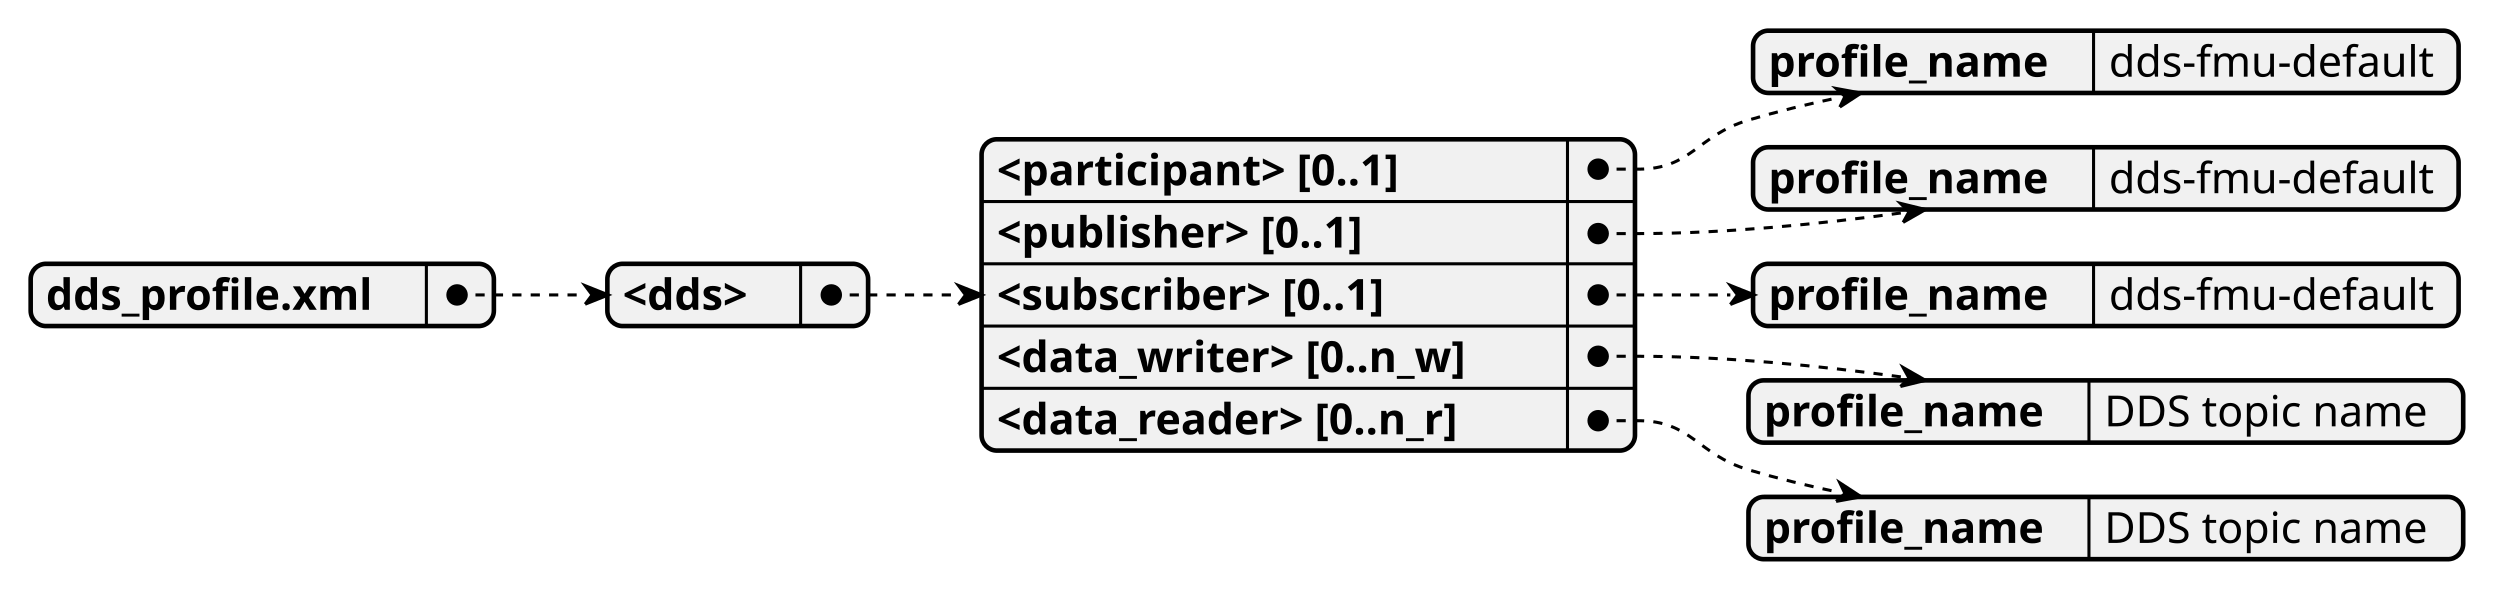
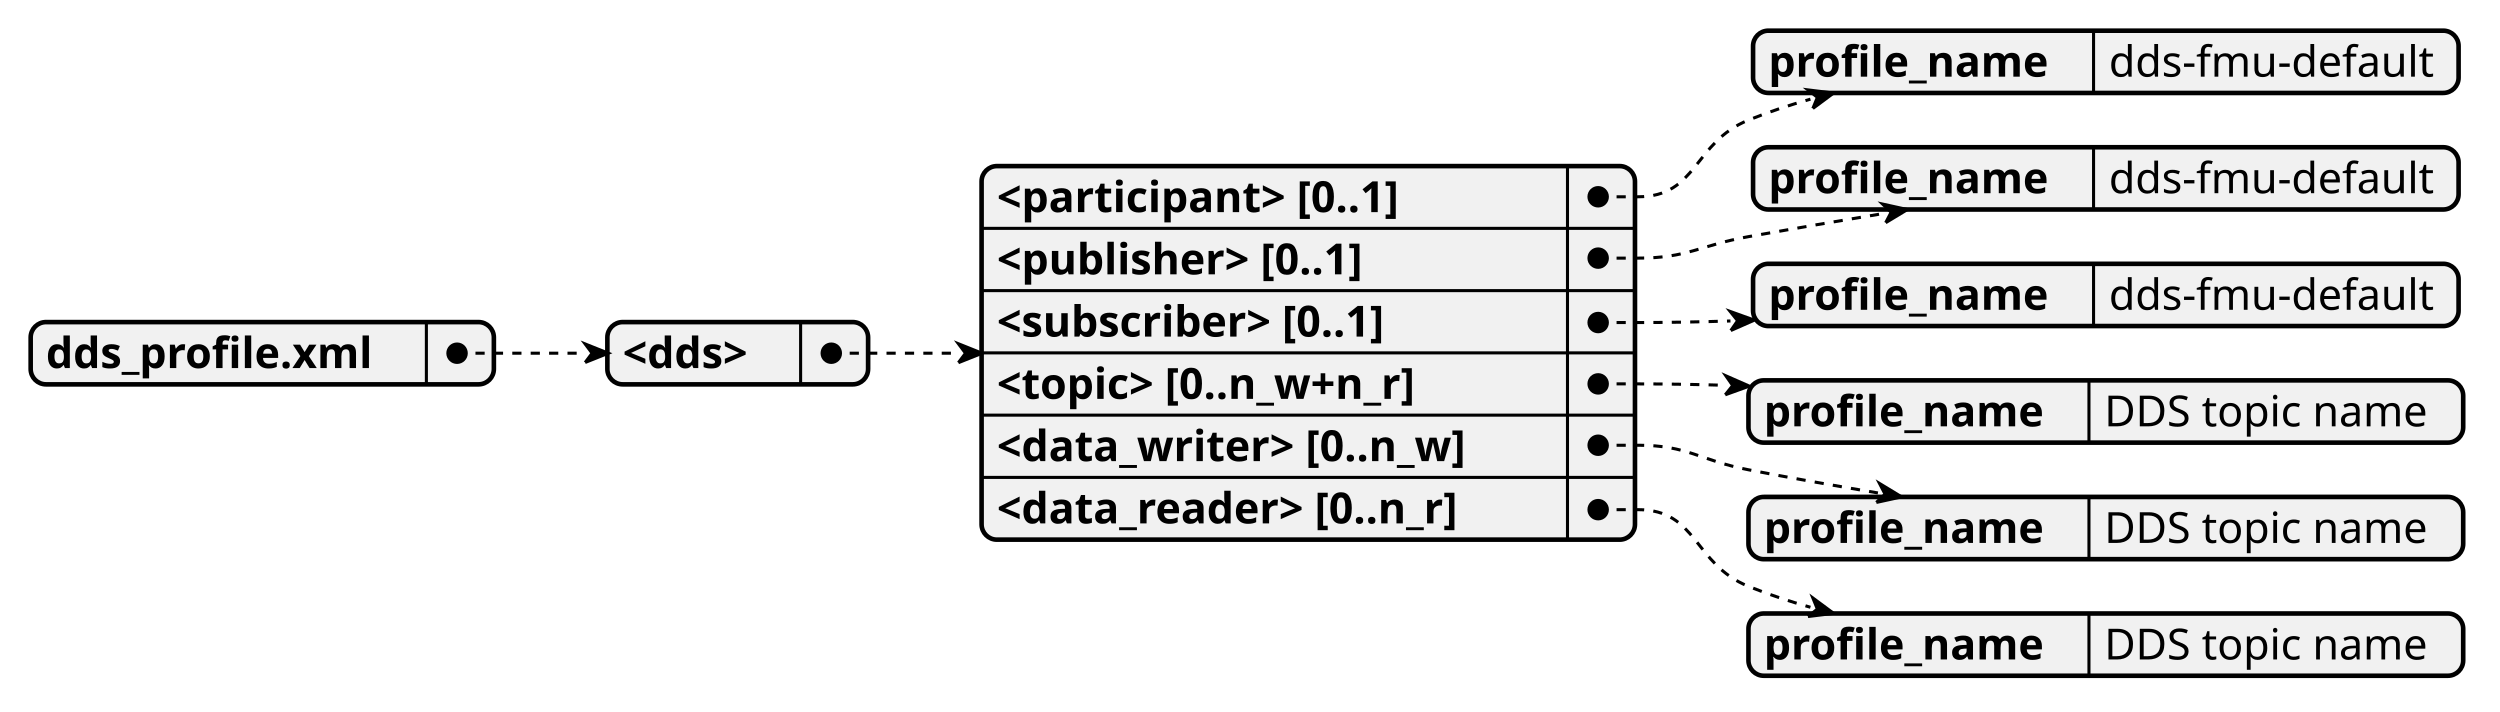
- <svg xmlns="http://www.w3.org/2000/svg" contentStyleType="text/css" height="194px" preserveAspectRatio="none" style="width:815px;height:194px;background:#FFFFFF;" version="1.1" viewBox="0 0 815 194" width="815px" zoomAndPan="magnify">
+ <svg xmlns="http://www.w3.org/2000/svg" contentStyleType="text/css" height="232px" preserveAspectRatio="none" style="width:815px;height:232px;background:#FFFFFF;" version="1.1" viewBox="0 0 815 232" width="815px" zoomAndPan="magnify">
  <defs />
  <g>
-     <rect fill="#F1F1F1" height="20.297" rx="5" ry="5" style="stroke:#F1F1F1;stroke-width:1.5;" width="151" x="10" y="86" />
-     <text fill="#000000" font-family="sans-serif" font-size="14" font-weight="bold" lengthAdjust="spacing" textLength="119" x="15" y="100.995">dds_profile.xml</text>
-     <text fill="#000000" font-family="sans-serif" font-size="14" lengthAdjust="spacing" textLength="12" x="144" y="100.995">   </text>
-     <line style="stroke:#000000;stroke-width:1.0;" x1="139" x2="139" y1="86" y2="106.297" />
-     <rect fill="none" height="20.297" rx="5" ry="5" style="stroke:#000000;stroke-width:1.5;" width="151" x="10" y="86" />
-     <rect fill="#F1F1F1" height="20.297" rx="5" ry="5" style="stroke:#F1F1F1;stroke-width:1.5;" width="85" x="198" y="86" />
-     <text fill="#000000" font-family="sans-serif" font-size="14" font-weight="bold" lengthAdjust="spacing" textLength="53" x="203" y="100.995">&lt;dds&gt;</text>
-     <text fill="#000000" font-family="sans-serif" font-size="14" lengthAdjust="spacing" textLength="12" x="266" y="100.995">   </text>
-     <line style="stroke:#000000;stroke-width:1.0;" x1="261" x2="261" y1="86" y2="106.297" />
-     <rect fill="none" height="20.297" rx="5" ry="5" style="stroke:#000000;stroke-width:1.5;" width="85" x="198" y="86" />
-     <rect fill="#F1F1F1" height="101.484" rx="5" ry="5" style="stroke:#F1F1F1;stroke-width:1.5;" width="213" x="320" y="45.406" />
-     <text fill="#000000" font-family="sans-serif" font-size="14" font-weight="bold" lengthAdjust="spacing" textLength="155" x="325" y="60.401">&lt;participant&gt; [0..1]</text>
-     <text fill="#000000" font-family="sans-serif" font-size="14" lengthAdjust="spacing" textLength="12" x="516" y="60.401">   </text>
-     <line style="stroke:#000000;stroke-width:1.0;" x1="511" x2="511" y1="45.406" y2="65.703" />
-     <line style="stroke:#000000;stroke-width:1.0;" x1="320" x2="533" y1="65.703" y2="65.703" />
-     <text fill="#000000" font-family="sans-serif" font-size="14" font-weight="bold" lengthAdjust="spacing" textLength="145" x="325" y="80.698">&lt;publisher&gt; [0..1]</text>
-     <text fill="#000000" font-family="sans-serif" font-size="14" lengthAdjust="spacing" textLength="12" x="516" y="80.698">   </text>
-     <line style="stroke:#000000;stroke-width:1.0;" x1="511" x2="511" y1="65.703" y2="86" />
-     <line style="stroke:#000000;stroke-width:1.0;" x1="320" x2="533" y1="86" y2="86" />
-     <text fill="#000000" font-family="sans-serif" font-size="14" font-weight="bold" lengthAdjust="spacing" textLength="156" x="325" y="100.995">&lt;subscriber&gt; [0..1]</text>
-     <text fill="#000000" font-family="sans-serif" font-size="14" lengthAdjust="spacing" textLength="12" x="516" y="100.995">   </text>
-     <line style="stroke:#000000;stroke-width:1.0;" x1="511" x2="511" y1="86" y2="106.297" />
-     <line style="stroke:#000000;stroke-width:1.0;" x1="320" x2="533" y1="106.297" y2="106.297" />
-     <text fill="#000000" font-family="sans-serif" font-size="14" font-weight="bold" lengthAdjust="spacing" textLength="181" x="325" y="121.292">&lt;data_writer&gt; [0..n_w]</text>
-     <text fill="#000000" font-family="sans-serif" font-size="14" lengthAdjust="spacing" textLength="12" x="516" y="121.292">   </text>
-     <line style="stroke:#000000;stroke-width:1.0;" x1="511" x2="511" y1="106.297" y2="126.594" />
-     <line style="stroke:#000000;stroke-width:1.0;" x1="320" x2="533" y1="126.594" y2="126.594" />
-     <text fill="#000000" font-family="sans-serif" font-size="14" font-weight="bold" lengthAdjust="spacing" textLength="179" x="325" y="141.589">&lt;data_reader&gt; [0..n_r]</text>
-     <text fill="#000000" font-family="sans-serif" font-size="14" lengthAdjust="spacing" textLength="12" x="516" y="141.589">   </text>
-     <line style="stroke:#000000;stroke-width:1.0;" x1="511" x2="511" y1="126.594" y2="146.891" />
-     <rect fill="none" height="101.484" rx="5" ry="5" style="stroke:#000000;stroke-width:1.5;" width="213" x="320" y="45.406" />
+     <rect fill="#F1F1F1" height="20.297" rx="5" ry="5" style="stroke:#F1F1F1;stroke-width:1.5;" width="151" x="10" y="105" />
+     <text fill="#000000" font-family="sans-serif" font-size="14" font-weight="bold" lengthAdjust="spacing" textLength="119" x="15" y="119.995">dds_profile.xml</text>
+     <text fill="#000000" font-family="sans-serif" font-size="14" lengthAdjust="spacing" textLength="12" x="144" y="119.995">   </text>
+     <line style="stroke:#000000;stroke-width:1.0;" x1="139" x2="139" y1="105" y2="125.297" />
+     <rect fill="none" height="20.297" rx="5" ry="5" style="stroke:#000000;stroke-width:1.5;" width="151" x="10" y="105" />
+     <rect fill="#F1F1F1" height="20.297" rx="5" ry="5" style="stroke:#F1F1F1;stroke-width:1.5;" width="85" x="198" y="105" />
+     <text fill="#000000" font-family="sans-serif" font-size="14" font-weight="bold" lengthAdjust="spacing" textLength="53" x="203" y="119.995">&lt;dds&gt;</text>
+     <text fill="#000000" font-family="sans-serif" font-size="14" lengthAdjust="spacing" textLength="12" x="266" y="119.995">   </text>
+     <line style="stroke:#000000;stroke-width:1.0;" x1="261" x2="261" y1="105" y2="125.297" />
+     <rect fill="none" height="20.297" rx="5" ry="5" style="stroke:#000000;stroke-width:1.5;" width="85" x="198" y="105" />
+     <rect fill="#F1F1F1" height="121.781" rx="5" ry="5" style="stroke:#F1F1F1;stroke-width:1.5;" width="213" x="320" y="54.148" />
+     <text fill="#000000" font-family="sans-serif" font-size="14" font-weight="bold" lengthAdjust="spacing" textLength="155" x="325" y="69.144">&lt;participant&gt; [0..1]</text>
+     <text fill="#000000" font-family="sans-serif" font-size="14" lengthAdjust="spacing" textLength="12" x="516" y="69.144">   </text>
+     <line style="stroke:#000000;stroke-width:1.0;" x1="511" x2="511" y1="54.148" y2="74.445" />
+     <line style="stroke:#000000;stroke-width:1.0;" x1="320" x2="533" y1="74.445" y2="74.445" />
+     <text fill="#000000" font-family="sans-serif" font-size="14" font-weight="bold" lengthAdjust="spacing" textLength="145" x="325" y="89.44">&lt;publisher&gt; [0..1]</text>
+     <text fill="#000000" font-family="sans-serif" font-size="14" lengthAdjust="spacing" textLength="12" x="516" y="89.44">   </text>
+     <line style="stroke:#000000;stroke-width:1.0;" x1="511" x2="511" y1="74.445" y2="94.742" />
+     <line style="stroke:#000000;stroke-width:1.0;" x1="320" x2="533" y1="94.742" y2="94.742" />
+     <text fill="#000000" font-family="sans-serif" font-size="14" font-weight="bold" lengthAdjust="spacing" textLength="156" x="325" y="109.737">&lt;subscriber&gt; [0..1]</text>
+     <text fill="#000000" font-family="sans-serif" font-size="14" lengthAdjust="spacing" textLength="12" x="516" y="109.737">   </text>
+     <line style="stroke:#000000;stroke-width:1.0;" x1="511" x2="511" y1="94.742" y2="115.039" />
+     <line style="stroke:#000000;stroke-width:1.0;" x1="320" x2="533" y1="115.039" y2="115.039" />
+     <text fill="#000000" font-family="sans-serif" font-size="14" font-weight="bold" lengthAdjust="spacing" textLength="167" x="325" y="130.034">&lt;topic&gt; [0..n_w+n_r]</text>
+     <text fill="#000000" font-family="sans-serif" font-size="14" lengthAdjust="spacing" textLength="12" x="516" y="130.034">   </text>
+     <line style="stroke:#000000;stroke-width:1.0;" x1="511" x2="511" y1="115.039" y2="135.336" />
+     <line style="stroke:#000000;stroke-width:1.0;" x1="320" x2="533" y1="135.336" y2="135.336" />
+     <text fill="#000000" font-family="sans-serif" font-size="14" font-weight="bold" lengthAdjust="spacing" textLength="181" x="325" y="150.331">&lt;data_writer&gt; [0..n_w]</text>
+     <text fill="#000000" font-family="sans-serif" font-size="14" lengthAdjust="spacing" textLength="12" x="516" y="150.331">   </text>
+     <line style="stroke:#000000;stroke-width:1.0;" x1="511" x2="511" y1="135.336" y2="155.633" />
+     <line style="stroke:#000000;stroke-width:1.0;" x1="320" x2="533" y1="155.633" y2="155.633" />
+     <text fill="#000000" font-family="sans-serif" font-size="14" font-weight="bold" lengthAdjust="spacing" textLength="179" x="325" y="170.628">&lt;data_reader&gt; [0..n_r]</text>
+     <text fill="#000000" font-family="sans-serif" font-size="14" lengthAdjust="spacing" textLength="12" x="516" y="170.628">   </text>
+     <line style="stroke:#000000;stroke-width:1.0;" x1="511" x2="511" y1="155.633" y2="175.93" />
+     <rect fill="none" height="121.781" rx="5" ry="5" style="stroke:#000000;stroke-width:1.5;" width="213" x="320" y="54.148" />
    <rect fill="#F1F1F1" height="20.297" rx="5" ry="5" style="stroke:#F1F1F1;stroke-width:1.5;" width="230" x="571.5" y="10" />
    <text fill="#000000" font-family="sans-serif" font-size="14" font-weight="bold" lengthAdjust="spacing" textLength="101" x="576.5" y="24.995">profile_name</text>
    <text fill="#000000" font-family="sans-serif" font-size="14" lengthAdjust="spacing" textLength="109" x="687.5" y="24.995">dds-fmu-default</text>
    <line style="stroke:#000000;stroke-width:1.0;" x1="682.5" x2="682.5" y1="10" y2="30.297" />
    <rect fill="none" height="20.297" rx="5" ry="5" style="stroke:#000000;stroke-width:1.5;" width="230" x="571.5" y="10" />
    <rect fill="#F1F1F1" height="20.297" rx="5" ry="5" style="stroke:#F1F1F1;stroke-width:1.5;" width="230" x="571.5" y="48" />
    <text fill="#000000" font-family="sans-serif" font-size="14" font-weight="bold" lengthAdjust="spacing" textLength="101" x="576.5" y="62.995">profile_name</text>
    <text fill="#000000" font-family="sans-serif" font-size="14" lengthAdjust="spacing" textLength="109" x="687.5" y="62.995">dds-fmu-default</text>
    <line style="stroke:#000000;stroke-width:1.0;" x1="682.5" x2="682.5" y1="48" y2="68.297" />
    <rect fill="none" height="20.297" rx="5" ry="5" style="stroke:#000000;stroke-width:1.5;" width="230" x="571.5" y="48" />
    <rect fill="#F1F1F1" height="20.297" rx="5" ry="5" style="stroke:#F1F1F1;stroke-width:1.5;" width="230" x="571.5" y="86" />
    <text fill="#000000" font-family="sans-serif" font-size="14" font-weight="bold" lengthAdjust="spacing" textLength="101" x="576.5" y="100.995">profile_name</text>
    <text fill="#000000" font-family="sans-serif" font-size="14" lengthAdjust="spacing" textLength="109" x="687.5" y="100.995">dds-fmu-default</text>
    <line style="stroke:#000000;stroke-width:1.0;" x1="682.5" x2="682.5" y1="86" y2="106.297" />
    <rect fill="none" height="20.297" rx="5" ry="5" style="stroke:#000000;stroke-width:1.5;" width="230" x="571.5" y="86" />
    <rect fill="#F1F1F1" height="20.297" rx="5" ry="5" style="stroke:#F1F1F1;stroke-width:1.5;" width="233" x="570" y="124" />
    <text fill="#000000" font-family="sans-serif" font-size="14" font-weight="bold" lengthAdjust="spacing" textLength="101" x="575" y="138.995">profile_name</text>
    <text fill="#000000" font-family="sans-serif" font-size="14" lengthAdjust="spacing" textLength="112" x="686" y="138.995">DDS topic name</text>
    <line style="stroke:#000000;stroke-width:1.0;" x1="681" x2="681" y1="124" y2="144.297" />
    <rect fill="none" height="20.297" rx="5" ry="5" style="stroke:#000000;stroke-width:1.5;" width="233" x="570" y="124" />
    <rect fill="#F1F1F1" height="20.297" rx="5" ry="5" style="stroke:#F1F1F1;stroke-width:1.5;" width="233" x="570" y="162" />
    <text fill="#000000" font-family="sans-serif" font-size="14" font-weight="bold" lengthAdjust="spacing" textLength="101" x="575" y="176.995">profile_name</text>
    <text fill="#000000" font-family="sans-serif" font-size="14" lengthAdjust="spacing" textLength="112" x="686" y="176.995">DDS topic name</text>
    <line style="stroke:#000000;stroke-width:1.0;" x1="681" x2="681" y1="162" y2="182.297" />
    <rect fill="none" height="20.297" rx="5" ry="5" style="stroke:#000000;stroke-width:1.5;" width="233" x="570" y="162" />
-     <path d="M521,55.148 L534,55.148 C551.509,55.148 553.223,44.16 570,39.148 C579.349,36.356 589.252,33.943 599.176,31.867 " fill="none" style="stroke:#000000;stroke-width:1.0;stroke-dasharray:3.0,3.0;" />
-     <path d="M599.786,34.901 L601.452,31.41 L598.567,28.833 L606.761,30.343 L599.786,34.901 " fill="#000000" style="stroke:#000000;stroke-width:1.0;" />
-     <ellipse cx="521" cy="55.148" fill="#000000" rx="3" ry="3" style="stroke:#000000;stroke-width:1.0;" />
-     <path d="M521,76.148 L534,76.148 C562.297,76.148 593.354,73.034 619.977,69.396 " fill="none" style="stroke:#000000;stroke-width:1.0;stroke-dasharray:3.0,3.0;" />
-     <path d="M620.414,72.495 L622.302,69.069 L619.542,66.297 L627.725,68.306 L620.414,72.495 " fill="#000000" style="stroke:#000000;stroke-width:1.0;" />
-     <ellipse cx="521" cy="76.148" fill="#000000" rx="3" ry="3" style="stroke:#000000;stroke-width:1.0;" />
-     <path d="M521,96.148 L534,96.148 C543.778,96.148 553.91,96.148 564.089,96.148 " fill="none" style="stroke:#000000;stroke-width:1.0;stroke-dasharray:3.0,3.0;" />
-     <path d="M564.089,99.263 L566.426,96.148 L564.089,93.033 L571.877,96.148 L564.089,99.263 " fill="#000000" style="stroke:#000000;stroke-width:1.0;" />
-     <ellipse cx="521" cy="96.148" fill="#000000" rx="3" ry="3" style="stroke:#000000;stroke-width:1.0;" />
-     <path d="M521,116.148 L534,116.148 C562.297,116.148 593.354,119.263 619.977,122.901 " fill="none" style="stroke:#000000;stroke-width:1.0;stroke-dasharray:3.0,3.0;" />
-     <path d="M619.542,126 L622.302,123.228 L620.414,119.802 L627.725,123.991 L619.542,126 " fill="#000000" style="stroke:#000000;stroke-width:1.0;" />
-     <ellipse cx="521" cy="116.148" fill="#000000" rx="3" ry="3" style="stroke:#000000;stroke-width:1.0;" />
-     <path d="M521,137.148 L534,137.148 C551.509,137.148 553.223,148.137 570,153.148 C579.349,155.941 589.252,158.354 599.176,160.43 " fill="none" style="stroke:#000000;stroke-width:1.0;stroke-dasharray:3.0,3.0;" />
-     <path d="M598.567,163.464 L601.452,160.887 L599.786,157.396 L606.761,161.953 L598.567,163.464 " fill="#000000" style="stroke:#000000;stroke-width:1.0;" />
-     <ellipse cx="521" cy="137.148" fill="#000000" rx="3" ry="3" style="stroke:#000000;stroke-width:1.0;" />
-     <path d="M271,96.148 L284,96.148 C293.24,96.148 302.818,96.148 312.437,96.148 " fill="none" style="stroke:#000000;stroke-width:1.0;stroke-dasharray:3.0,3.0;" />
-     <path d="M312.437,99.236 L314.753,96.148 L312.437,93.061 L320.155,96.148 L312.437,99.236 " fill="#000000" style="stroke:#000000;stroke-width:1.0;" />
-     <ellipse cx="271" cy="96.148" fill="#000000" rx="3" ry="3" style="stroke:#000000;stroke-width:1.0;" />
-     <path d="M149,96.148 L162,96.148 C171.296,96.148 181.215,96.148 190.755,96.148 " fill="none" style="stroke:#000000;stroke-width:1.0;stroke-dasharray:3.0,3.0;" />
-     <path d="M190.755,99.168 L193.02,96.148 L190.755,93.128 L198.306,96.148 L190.755,99.168 " fill="#000000" style="stroke:#000000;stroke-width:1.0;" />
-     <ellipse cx="149" cy="96.148" fill="#000000" rx="3" ry="3" style="stroke:#000000;stroke-width:1.0;" />
+     <rect fill="#F1F1F1" height="20.297" rx="5" ry="5" style="stroke:#F1F1F1;stroke-width:1.5;" width="233" x="570" y="200" />
+     <text fill="#000000" font-family="sans-serif" font-size="14" font-weight="bold" lengthAdjust="spacing" textLength="101" x="575" y="214.995">profile_name</text>
+     <text fill="#000000" font-family="sans-serif" font-size="14" lengthAdjust="spacing" textLength="112" x="686" y="214.995">DDS topic name</text>
+     <line style="stroke:#000000;stroke-width:1.0;" x1="681" x2="681" y1="200" y2="220.297" />
+     <rect fill="none" height="20.297" rx="5" ry="5" style="stroke:#000000;stroke-width:1.5;" width="233" x="570" y="200" />
+     <path d="M521,64.148 L534,64.148 C553.48,64.148 551.944,46.458 570,39.148 C576.46,36.533 583.26,34.278 590.195,32.333 " fill="none" style="stroke:#000000;stroke-width:1.0;stroke-dasharray:3.0,3.0;" />
+     <path d="M590.991,35.36 L592.466,31.735 L589.398,29.305 L597.764,30.341 L590.991,35.36 " fill="#000000" style="stroke:#000000;stroke-width:1.0;" />
+     <ellipse cx="521" cy="64.148" fill="#000000" rx="3" ry="3" style="stroke:#000000;stroke-width:1.0;" />
+     <path d="M521,84.148 L534,84.148 C550.3,84.148 553.956,80.022 570,77.148 C584.283,74.591 599.582,71.988 614.229,69.562 " fill="none" style="stroke:#000000;stroke-width:1.0;stroke-dasharray:3.0,3.0;" />
+     <path d="M614.729,72.599 L616.506,69.187 L613.728,66.526 L621.82,68.311 L614.729,72.599 " fill="#000000" style="stroke:#000000;stroke-width:1.0;" />
+     <ellipse cx="521" cy="84.148" fill="#000000" rx="3" ry="3" style="stroke:#000000;stroke-width:1.0;" />
+     <path d="M521,105.148 L534,105.148 C543.795,105.148 553.94,104.96 564.127,104.637 " fill="none" style="stroke:#000000;stroke-width:1.0;stroke-dasharray:3.0,3.0;" />
+     <path d="M564.236,107.755 L566.465,104.556 L564.018,101.52 L571.92,104.365 L564.236,107.755 " fill="#000000" style="stroke:#000000;stroke-width:1.0;" />
+     <ellipse cx="521" cy="105.148" fill="#000000" rx="3" ry="3" style="stroke:#000000;stroke-width:1.0;" />
+     <path d="M521,125.148 L534,125.148 C543.282,125.148 552.878,125.318 562.526,125.61 " fill="none" style="stroke:#000000;stroke-width:1.0;stroke-dasharray:3.0,3.0;" />
+     <path d="M562.422,128.708 L564.849,125.688 L562.63,122.512 L570.27,125.87 L562.422,128.708 " fill="#000000" style="stroke:#000000;stroke-width:1.0;" />
+     <ellipse cx="521" cy="125.148" fill="#000000" rx="3" ry="3" style="stroke:#000000;stroke-width:1.0;" />
+     <path d="M521,145.148 L534,145.148 C550.39,145.148 553.906,150.045 570,153.148 C583.61,155.773 598.164,158.343 612.203,160.701 " fill="none" style="stroke:#000000;stroke-width:1.0;stroke-dasharray:3.0,3.0;" />
+     <path d="M611.688,163.796 L614.524,161.088 L612.718,157.607 L619.94,161.989 L611.688,163.796 " fill="#000000" style="stroke:#000000;stroke-width:1.0;" />
+     <ellipse cx="521" cy="145.148" fill="#000000" rx="3" ry="3" style="stroke:#000000;stroke-width:1.0;" />
+     <path d="M521,166.148 L534,166.148 C553.48,166.148 551.944,183.839 570,191.148 C576.46,193.763 583.26,196.019 590.195,197.964 " fill="none" style="stroke:#000000;stroke-width:1.0;stroke-dasharray:3.0,3.0;" />
+     <path d="M589.398,200.992 L592.466,198.562 L590.991,194.937 L597.764,199.956 L589.398,200.992 " fill="#000000" style="stroke:#000000;stroke-width:1.0;" />
+     <ellipse cx="521" cy="166.148" fill="#000000" rx="3" ry="3" style="stroke:#000000;stroke-width:1.0;" />
+     <path d="M271,115.148 L284,115.148 C293.24,115.148 302.818,115.148 312.437,115.148 " fill="none" style="stroke:#000000;stroke-width:1.0;stroke-dasharray:3.0,3.0;" />
+     <path d="M312.437,118.236 L314.753,115.148 L312.437,112.061 L320.155,115.148 L312.437,118.236 " fill="#000000" style="stroke:#000000;stroke-width:1.0;" />
+     <ellipse cx="271" cy="115.148" fill="#000000" rx="3" ry="3" style="stroke:#000000;stroke-width:1.0;" />
+     <path d="M149,115.148 L162,115.148 C171.296,115.148 181.215,115.148 190.755,115.148 " fill="none" style="stroke:#000000;stroke-width:1.0;stroke-dasharray:3.0,3.0;" />
+     <path d="M190.755,118.168 L193.02,115.148 L190.755,112.128 L198.306,115.148 L190.755,118.168 " fill="#000000" style="stroke:#000000;stroke-width:1.0;" />
+     <ellipse cx="149" cy="115.148" fill="#000000" rx="3" ry="3" style="stroke:#000000;stroke-width:1.0;" />
  </g>
</svg>
